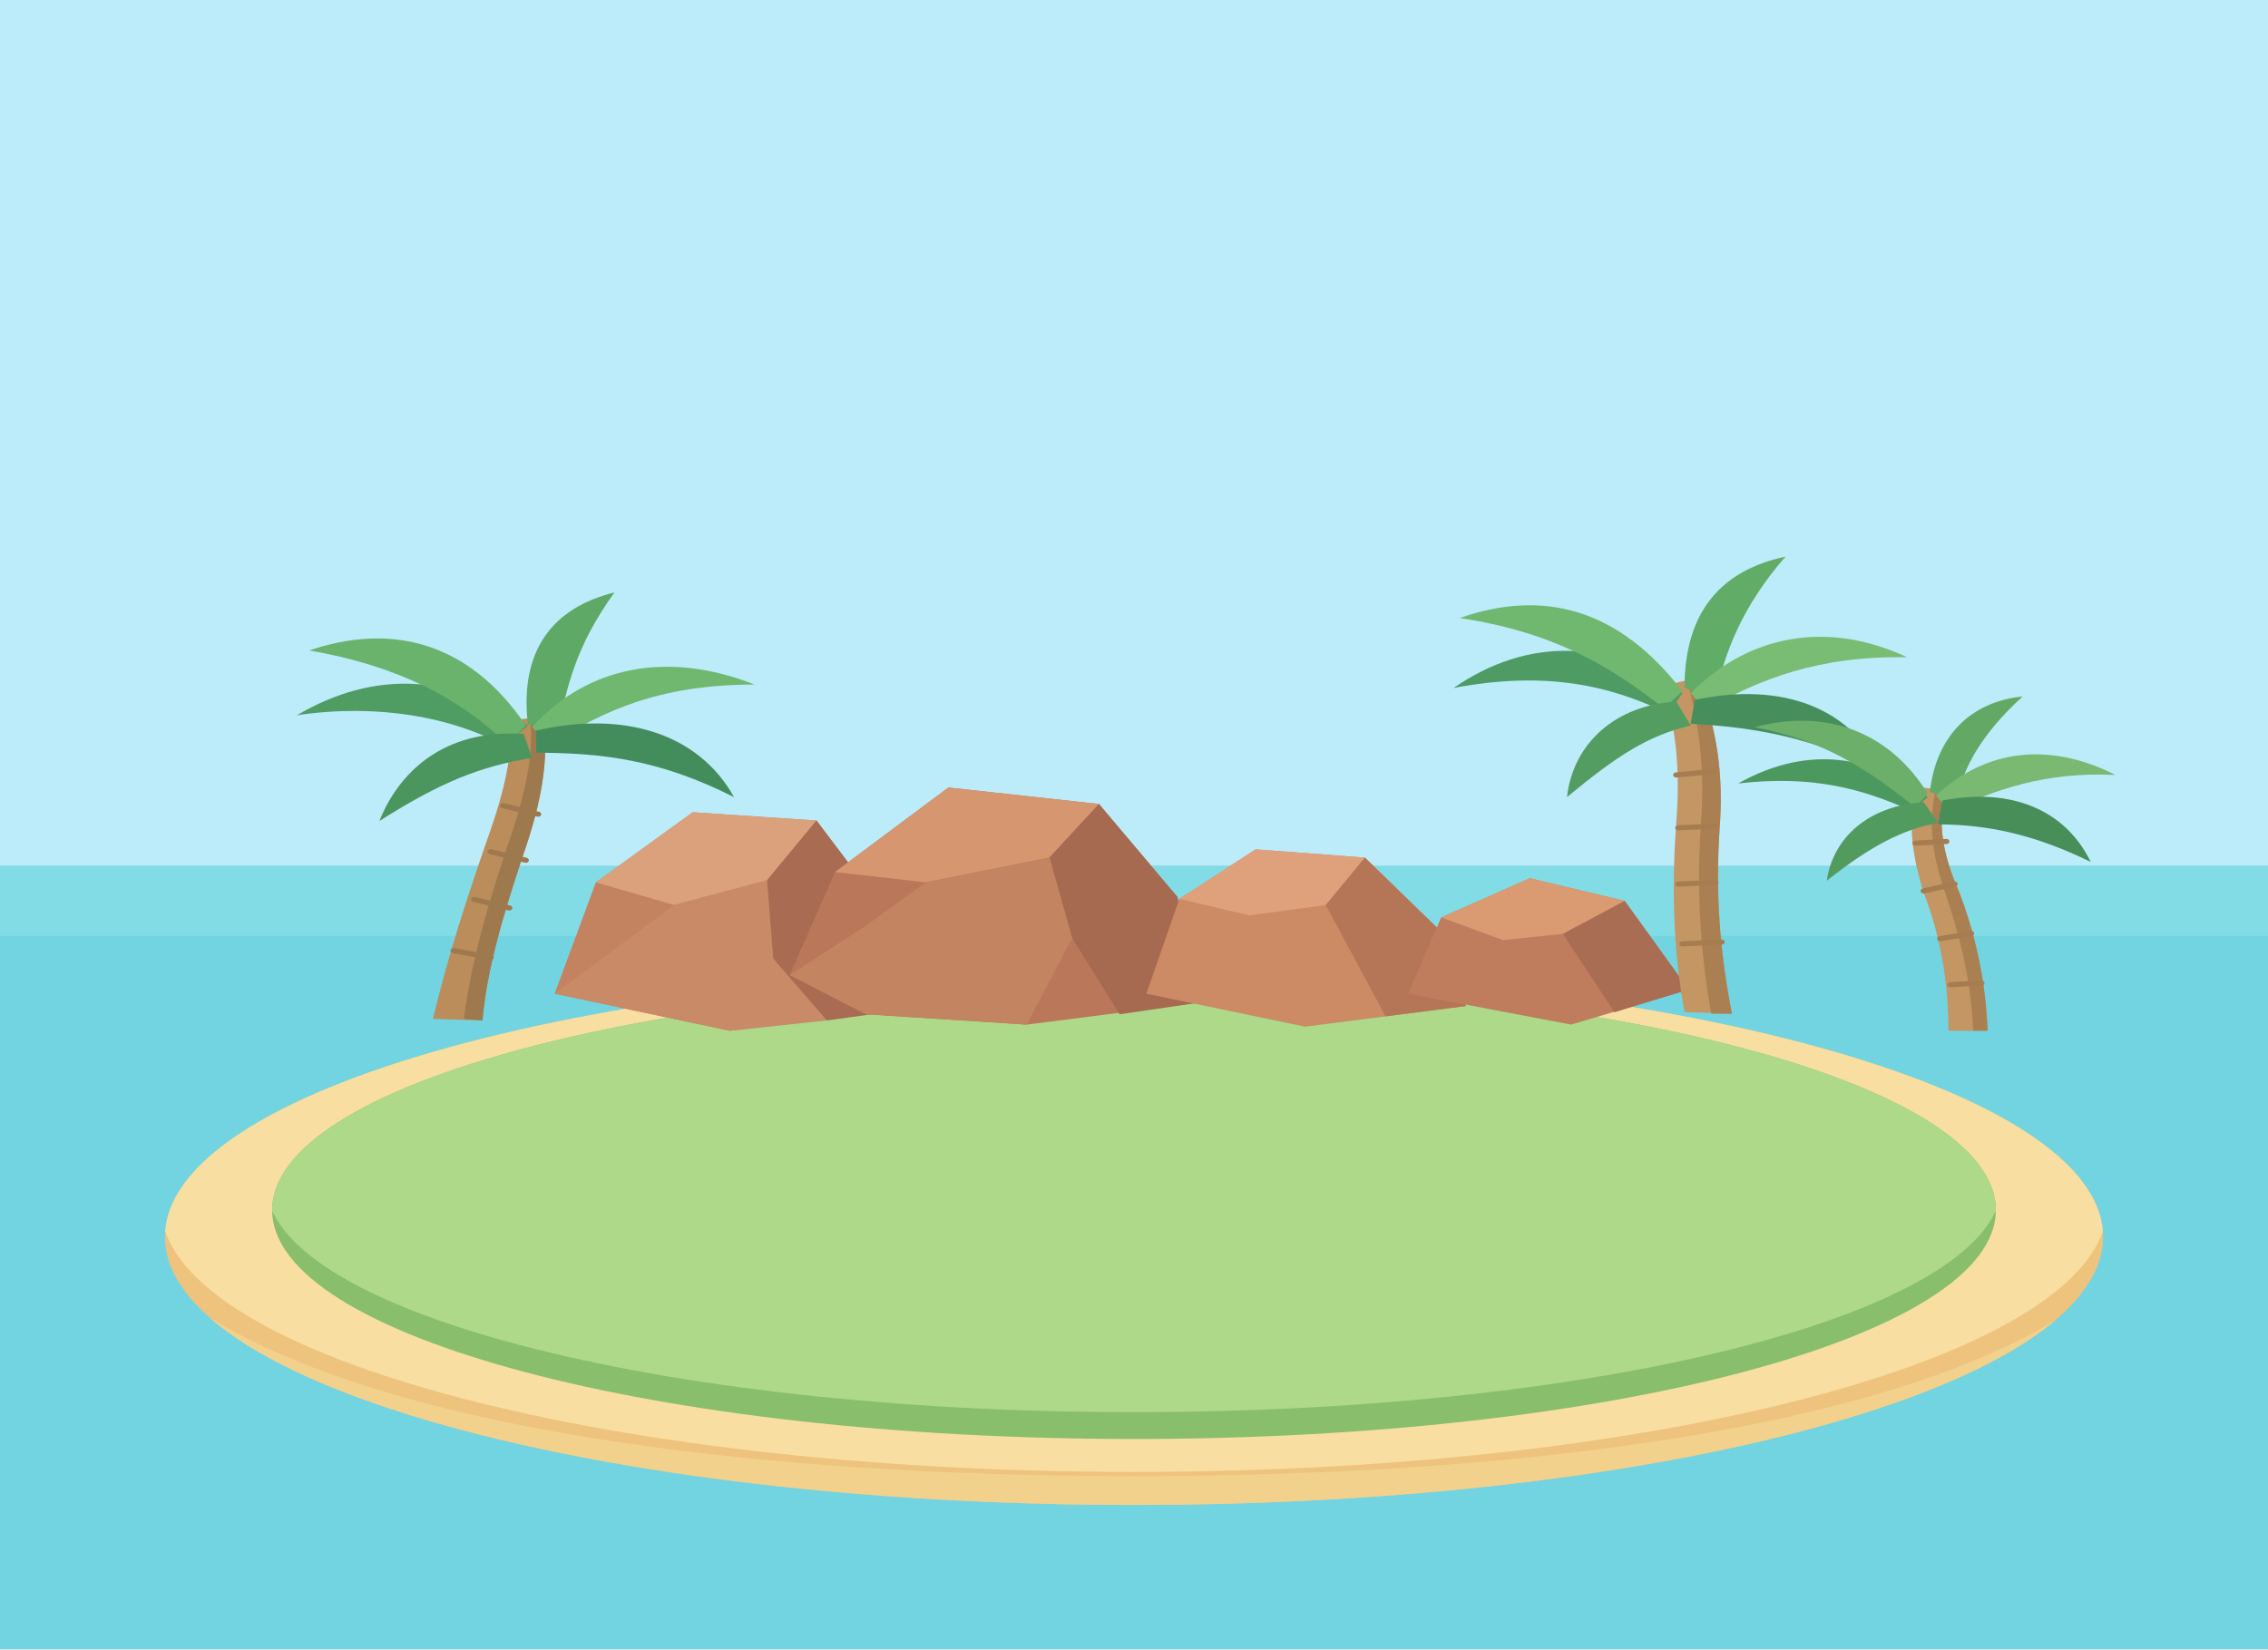
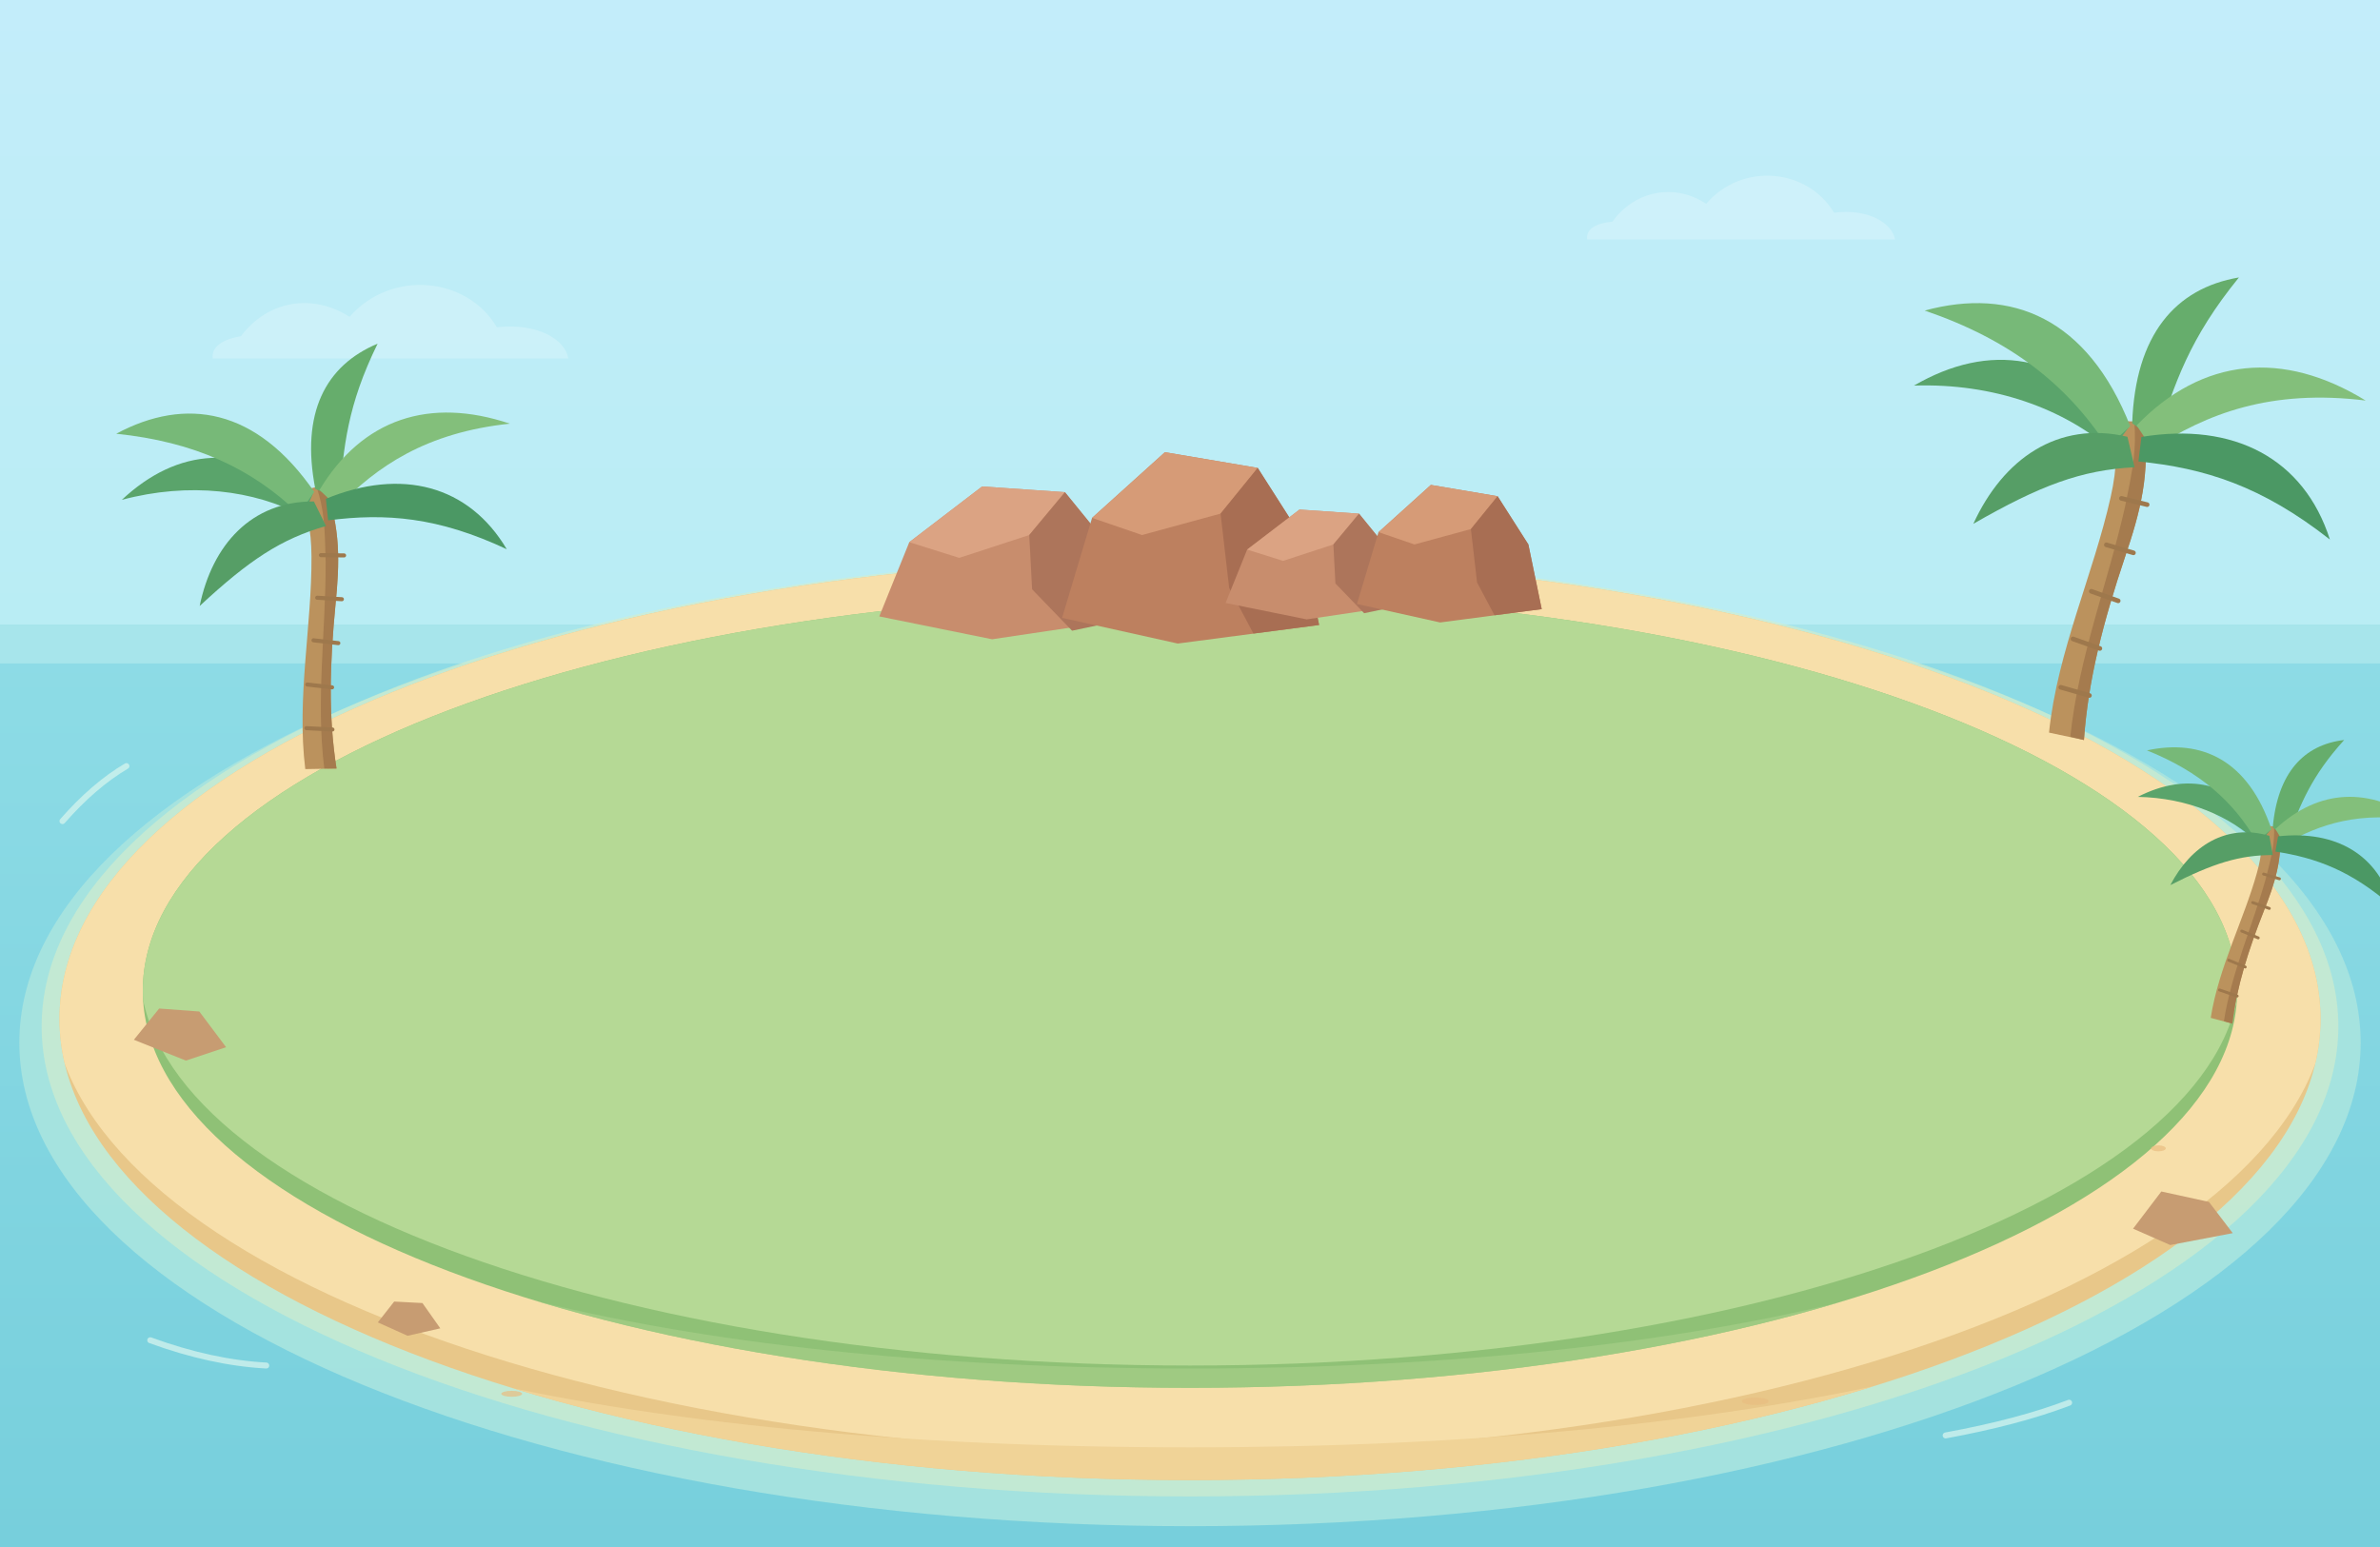
- <svg xmlns="http://www.w3.org/2000/svg" viewBox="0 0 1100 800" role="img" aria-labelledby="island-title">
+ <svg xmlns="http://www.w3.org/2000/svg" viewBox="0 0 1600 1040" role="img" aria-labelledby="island-title">
  <defs>
-     <clipPath id="island-edge">
-       <ellipse cx="550" cy="600" rx="470" ry="130" />
+     <linearGradient id="sky" x2="0" y2="1">
+       <stop stop-color="#c3edfa" />
+       <stop offset="1" stop-color="#b9edf4" />
+     </linearGradient>
+     <linearGradient id="sea" x2="0" y2="1">
+       <stop stop-color="#8edce6" />
+       <stop offset="1" stop-color="#77cfdc" />
+     </linearGradient>
+     <clipPath id="sand-edge">
+       <ellipse cx="800" cy="685" rx="760" ry="310" />
    </clipPath>
    <clipPath id="grass-edge">
-       <ellipse cx="550" cy="587" rx="418" ry="111" />
+       <ellipse cx="800" cy="666" rx="704" ry="267" />
    </clipPath>
+     <g id="palm">
+       <path d="M-12 1C-13-52 4-104 9-155c2-20 0-34-4-49l19-2c9 32 5 59-1 88C14-74 9-36 11 3Z" fill="#bb925d" />
+       <path d="M2 2C1-49 14-100 19-150c2-25 3-38-1-56l6 0c9 32 5 59-1 88C14-74 9-36 11 3Z" fill="#a57b4e" />
+       <path d="m-8-29 19 3m-15-35 18 4m-10-36 18 4m-12-35 18 3m-12-34 17 2" fill="none" stroke="#9e784c" stroke-width="3" stroke-linecap="round" />
+       <path d="M15-201c-48-43-96-44-141-10 51-8 98 3 132 26Z" fill="#5aa46b" />
+       <path d="M16-202c-36-66-87-80-141-58 57 12 97 36 128 73Z" fill="#77b978" />
+       <path d="M17-204c-5-57 17-90 57-102-27 43-33 73-40 111Z" fill="#66ad6c" />
+       <path d="M20-203c37-49 88-60 145-34-62 0-101 21-133 48Z" fill="#83bf7b" />
+       <path d="M24-196c58-17 106 1 129 51-48-29-86-36-129-35Z" fill="#4b9864" />
+       <path d="M15-195c-46-5-78 24-92 68 40-30 65-43 99-49Z" fill="#569e66" />
+     </g>
+     <g id="rocks">
+       <path d="m-103 15 21-52 51-39 58 4 35 43 8 46-94 14Z" fill="#c88d6d" />
+       <path d="m-82-37 51-39 58 4-25 30-49 16Z" fill="#dba383" />
+       <path d="m2-42 25-30 35 43 8 46-38 8-28-29Z" fill="#ad755b" />
+       <path d="m25 16 21-70 51-46 65 11 30 47 13 63-99 13Z" fill="#bd805f" />
+       <path d="m46-54 51-46 65 11-26 32-55 15Z" fill="#d69b77" />
+       <path d="m136-57 26-32 30 47 13 63-46 6-17-32Z" fill="#a86e53" />
+     </g>
  </defs>
-   <path fill="#BCEBFA" d="M0 0h1100v420H0z" />
-   <path fill="#72D4E1" d="M0 420h1100v380H0z" />
-   <path fill="#82DCE6" d="M0 420h1100v34H0z" />
-   <ellipse cx="550" cy="600" rx="470" ry="130" fill="#EDC37D" />
-   <g clip-path="url(#island-edge)">
-     <ellipse cx="550" cy="585" rx="472" ry="129" fill="#F8DEA0" />
-     <path d="M71 615c64 66 247 101 479 101s417-35 479-101v131H71z" fill="#F2D18C" />
+   <path fill="url(#sky)" d="M0 0h1600v420H0z" />
+   <path fill="url(#sea)" d="M0 420h1600v620H0z" />
+   <path fill="#a7e5eb" d="M0 420h1600v26H0z" />
+   <g fill="#fff" opacity=".22">
+     <path d="M162 226c18-24 48-29 73-13 28-32 79-27 99 7 27-3 46 8 48 21H143c-1-8 7-13 19-15Z" />
+     <path d="M1084 149c15-21 42-26 63-12 24-28 68-24 86 6 23-3 39 7 41 18h-207c-1-7 6-11 17-12Z" />
  </g>
-   <ellipse cx="550" cy="587" rx="418" ry="111" fill="#88BE6C" />
+   <ellipse cx="800" cy="701" rx="787" ry="325" fill="#a8e4df" opacity=".9" />
+   <ellipse cx="800" cy="690" rx="772" ry="316" fill="#d5edcb" opacity=".62" />
+   <ellipse cx="800" cy="685" rx="760" ry="310" fill="#e8c789" />
+   <g clip-path="url(#sand-edge)">
+     <ellipse cx="800" cy="669" rx="765" ry="308" fill="#f7dfaa" />
+     <path d="M30 789c104 119 387 184 770 184 375 0 670-65 770-184v260H30Z" fill="#f0d397" />
+   </g>
+   <ellipse cx="800" cy="666" rx="704" ry="267" fill="#8fc176" />
  <g clip-path="url(#grass-edge)">
-     <ellipse cx="550" cy="574" rx="421" ry="111" fill="#ADD989" />
-     <path d="M130 504c108-35 259-45 421-43 151 1 307 14 421 45l-12-58H139z" fill="#9DCE7C" />
+     <ellipse cx="800" cy="651" rx="706" ry="267" fill="#b5d995" />
+     <path d="M85 483c166-67 426-94 715-94s551 27 715 94v-140H85Z" fill="#a6ce86" />
+     <path d="M89 735c95 119 365 185 711 185s618-66 711-185v227H89Z" fill="#a7cf88" opacity=".65" />
  </g>
-   <g>
-     <path d="m269 482 20-54 47-34 60 4 37 49 4 43-83 10z" fill="#C38260" />
-     <path d="m289 428 47-34 60 4-24 29-45 12z" fill="#DBA17C" />
-     <path d="m372 427 24-29 37 49 4 43-36 5-26-30z" fill="#A96B51" />
-     <path d="m269 482 58-43 45-12 3 38 26 30-47 5z" fill="#C98A68" />
-     <path d="m383 473 22-50 55-41 73 8 38 45 13 51-86 11-78-5z" fill="#BB775A" />
-     <path d="m405 423 55-41 73 8-24 26-60 12z" fill="#D59670" />
-     <path d="m509 416 24-26 38 45 13 51-41 6-23-37z" fill="#A66A51" />
-     <path d="m383 473 37-24 29-21 60-12 11 39-22 42-78-5z" fill="#C38461" />
-     <path d="m556 482 16-46 37-24 53 4 35 34 14 38-78 10z" fill="#CC8A65" />
-     <path d="m572 436 37-24 53 4-19 23-37 5z" fill="#DFA17B" />
-     <path d="m643 439 19-23 35 34 14 38-39 5z" fill="#B57658" />
-     <path d="m683 482 16-37 43-19 46 11 31 43-57 17z" fill="#BF7D5D" />
-     <path d="m699 445 43-19 46 11-30 16-29 3z" fill="#DA9B73" />
-     <path d="m758 453 30-16 31 43-36 11z" fill="#A96D54" />
+   <use href="#rocks" transform="translate(690 400) scale(.96)" />
+   <use href="#rocks" transform="translate(895 395) scale(.69)" />
+   <use href="#palm" transform="translate(216 515) scale(.91) rotate(-6)" />
+   <use href="#palm" transform="translate(1390 493) scale(1.04) rotate(7)" />
+   <use href="#palm" transform="translate(1494 685) scale(.65) rotate(10)" />
+   <g fill="#c79c72">
+     <path d="m90 699 17-21 27 2 18 24-27 9Z" />
+     <path d="m1434 826 19-25 32 7 16 21-42 8Z" />
+     <path d="m254 889 11-14 19 1 12 17-22 5Z" />
  </g>
-   <g transform="translate(0 86.331) scale(1 .827338)">
-     <path d="M210 493c7-36 17-73 28-111 8-28 11-49 9-64l16-2c4 24-1 52-9 80-10 36-18 69-20 98z" fill="#BA8D5B" />
-     <path d="M225 493c4-38 14-76 23-108 8-29 11-51 9-68l6-1c4 24-1 52-9 80-10 36-18 69-20 98z" fill="#9F794E" />
-     <path d="m220 453 18 4m-8-34 17 5m-9-33 17 5m-11-32 17 5" fill="none" stroke="#9F794E" stroke-width="3" stroke-linecap="round" />
-     <path d="M256 321c-36-30-74-33-112-6 39-7 75 1 101 18z" fill="#4F9D63" />
-     <path d="M255 321c-28-50-66-60-105-44 43 9 73 28 96 55z" fill="#69B36C" />
-     <path d="M256 320c-4-43 12-68 42-77-19 32-23 55-28 84z" fill="#5DA965" />
-     <path d="M258 322c27-36 66-45 108-25-47 0-74 16-99 35z" fill="#70B86F" />
-     <path d="M260 324c43-12 79 2 96 39-36-22-64-26-96-26z" fill="#438D5D" />
-     <path d="M254 326c-35-3-59 18-70 51 30-23 49-32 74-37z" fill="#4A965E" />
-     <path d="M817 489c-6-39-6-78-4-111 2-30 0-58-7-80l17-5c10 30 13 57 11 89-2 37 0 71 6 108z" fill="#C39663" />
-     <path d="M830 490c-6-40-7-78-5-112 2-30-1-60-7-84l5-1c10 30 13 57 11 89-2 37 0 71 6 108z" fill="#AA8052" />
-     <path d="m816 449 19-1m-21-34 18-1m-18-32 18-1m-19-30 18-2" fill="none" stroke="#A67D50" stroke-width="3" stroke-linecap="round" />
-     <path d="M816 302c-35-32-75-33-111-3 44-10 75-2 104 15z" fill="#4E9C63" />
-     <path d="M816 301c-31-49-68-60-108-43 44 8 72 27 99 53z" fill="#70B86F" />
-     <path d="M817 299c0-45 18-69 49-77-21 29-30 57-34 83z" fill="#61AC67" />
-     <path d="M820 302c28-34 66-43 105-21-43-1-72 13-98 31z" fill="#79BC74" />
-     <path d="M822 306c43-11 76 5 91 43-33-21-62-27-93-29z" fill="#468F5D" />
-     <path d="M813 307c-29 2-50 24-53 56 24-24 39-36 60-42z" fill="#539D61" />
-     <path d="M945 500c0-29-4-56-12-81-6-23-8-44-3-62l13 2c-3 20-1 37 7 59 8 25 13 52 14 82z" fill="#C39663" />
-     <path d="M957 500c-1-31-7-57-13-79-7-23-9-44-5-63l4 1c-3 20-1 37 7 59 8 25 13 52 14 82z" fill="#AA8052" />
-     <path d="m946 473 15-1m-20-26 15-3m-23-25 15-4m-19-24 15-1" fill="none" stroke="#A67D50" stroke-width="3" stroke-linecap="round" />
-     <path d="M935 363c-30-27-61-29-92-8 36-5 60 3 84 16z" fill="#4C995F" />
-     <path d="M935 361c-19-37-50-50-84-39 34 8 54 24 78 47z" fill="#6BAF6A" />
-     <path d="M936 360c3-33 20-53 45-56-20 22-29 42-32 61z" fill="#63A965" />
-     <path d="M939 362c25-28 56-31 87-12-35-2-58 9-81 21z" fill="#79B972" />
-     <path d="M942 365c34-8 60 6 72 36-27-16-50-22-74-22z" fill="#478E59" />
-     <path d="M933 366c-27 2-44 21-47 46 22-21 37-30 54-34z" fill="#529B5F" />
+   <g fill="none" stroke="#d8f5ee" stroke-width="4" stroke-linecap="round" opacity=".72">
+     <path d="M101 901q41 15 78 17M1308 965q49-9 83-22M42 552q21-24 43-37" />
+   </g>
+   <g fill="#e8bd80" opacity=".7">
+     <ellipse cx="344" cy="937" rx="7" ry="2" />
+     <ellipse cx="1180" cy="942" rx="9" ry="2.5" />
+     <ellipse cx="1451" cy="772" rx="5" ry="2" />
  </g>
</svg>
